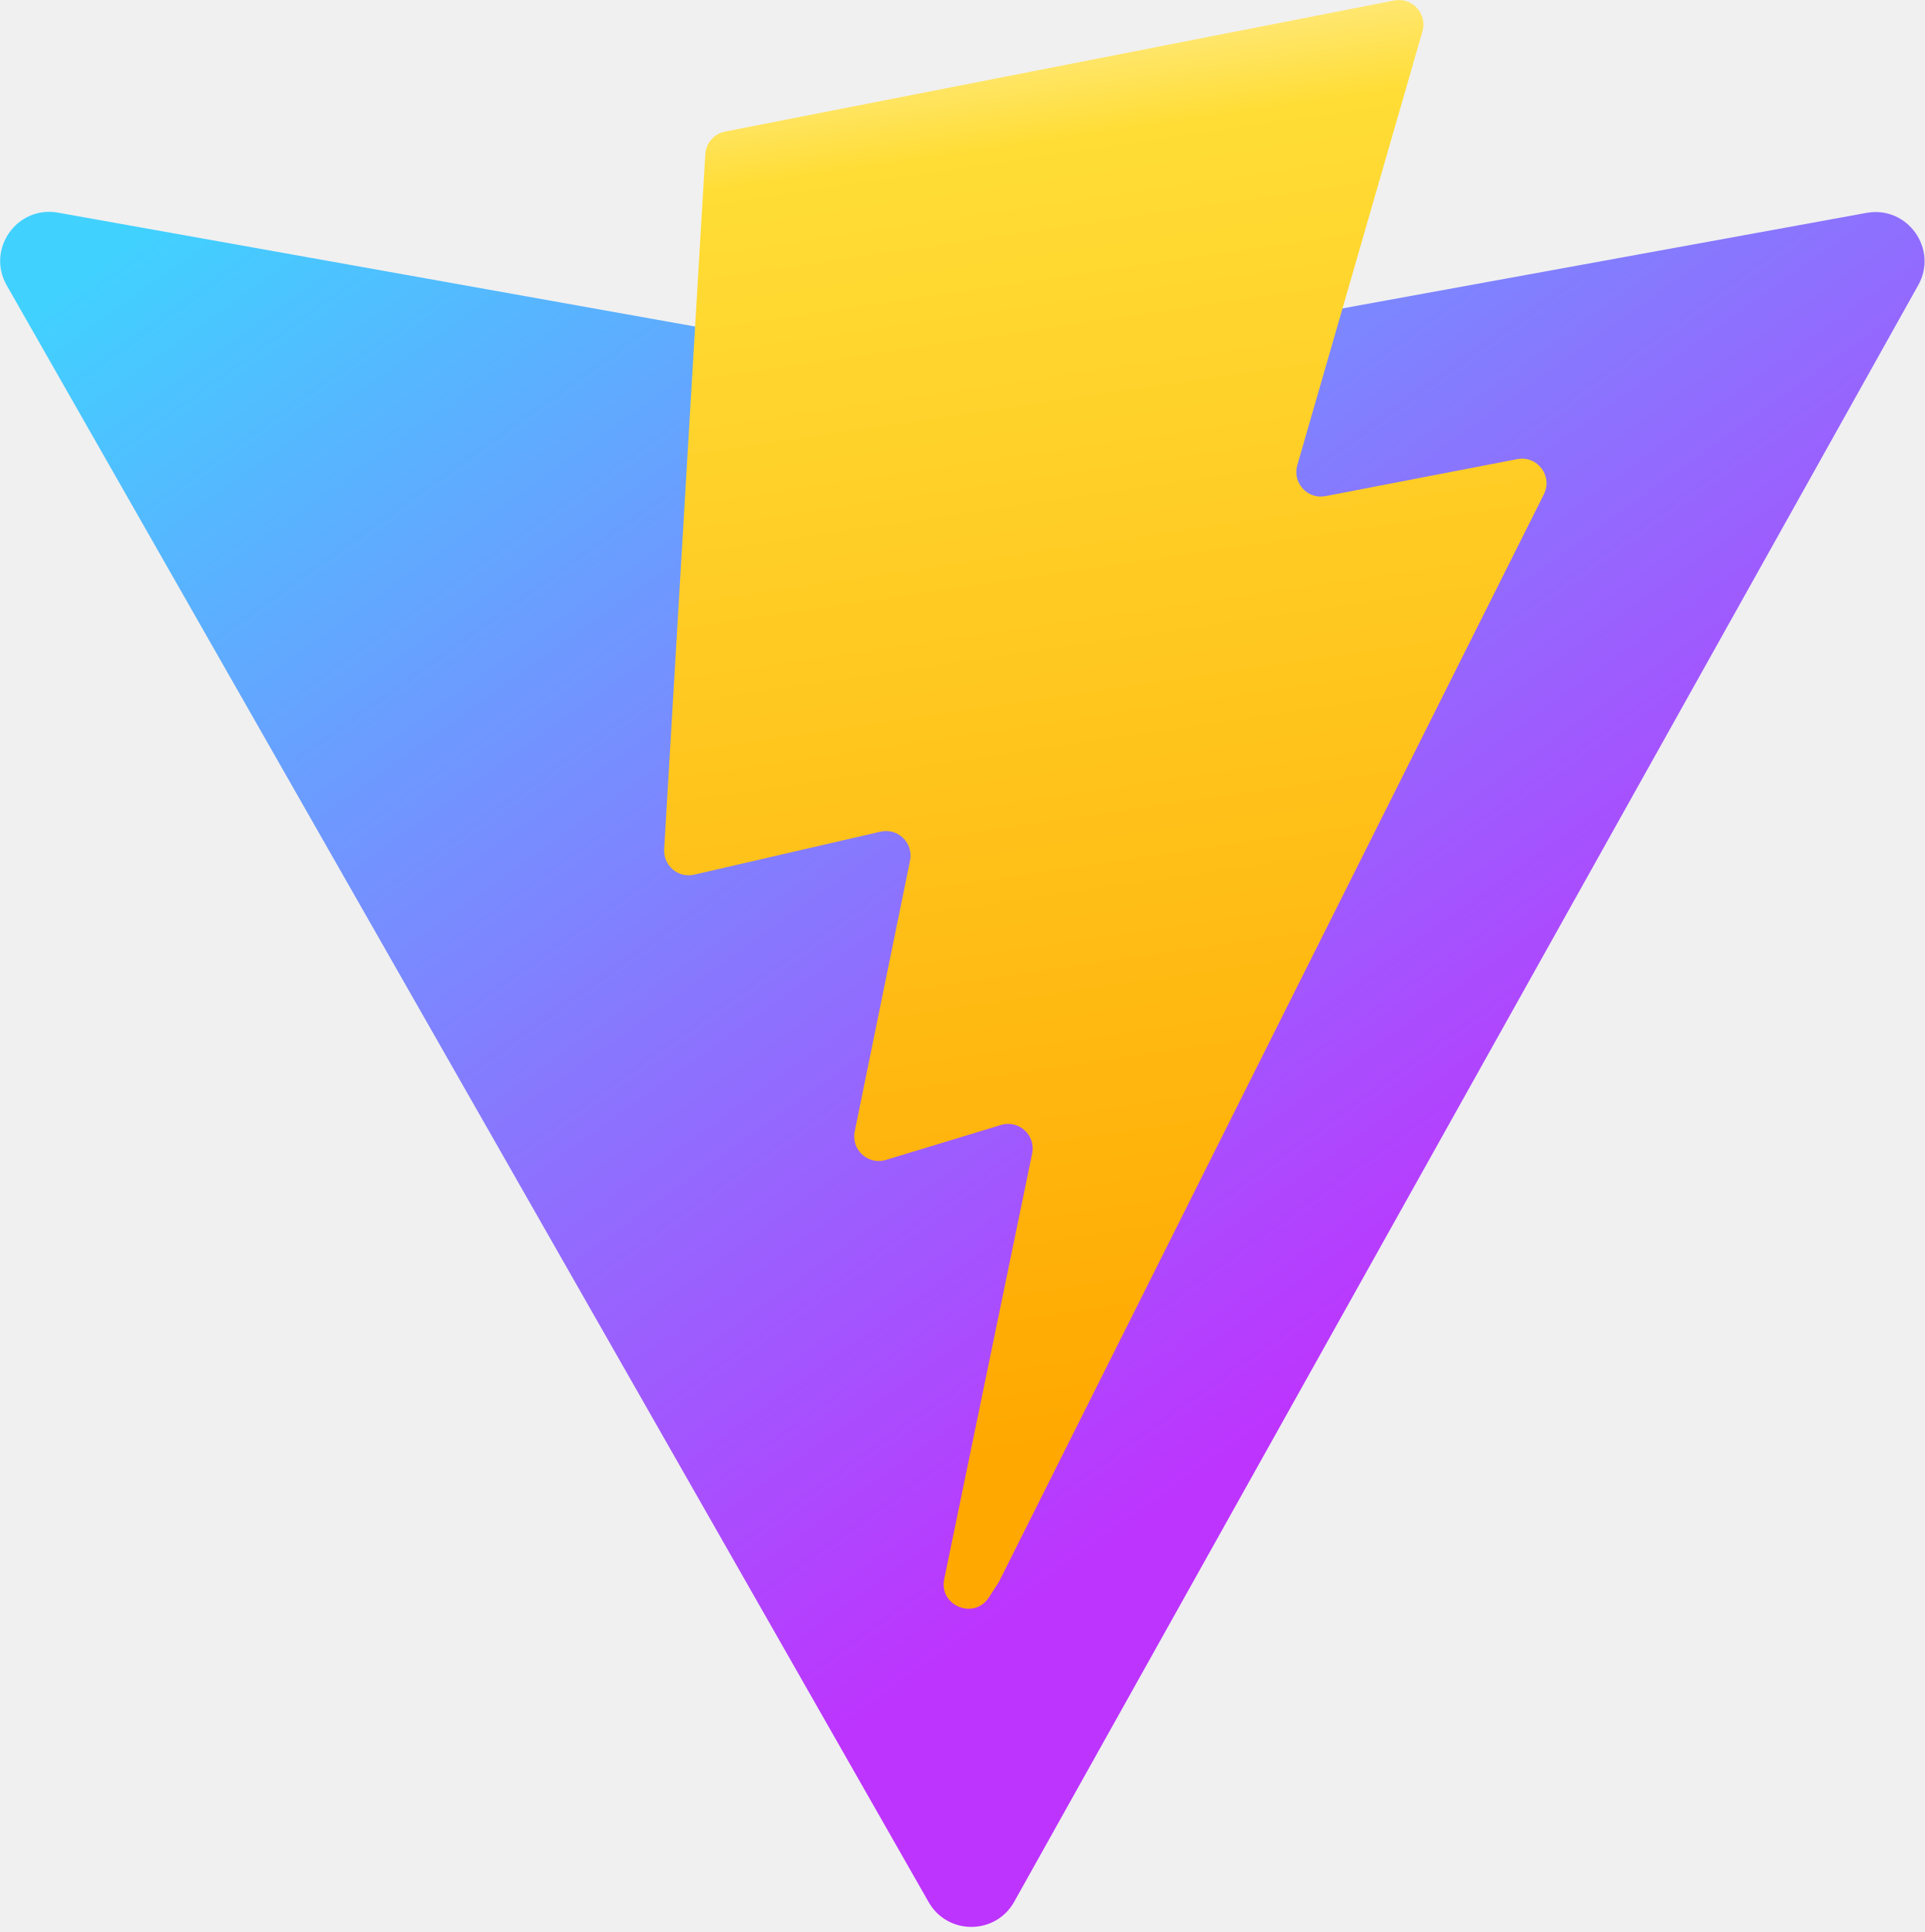
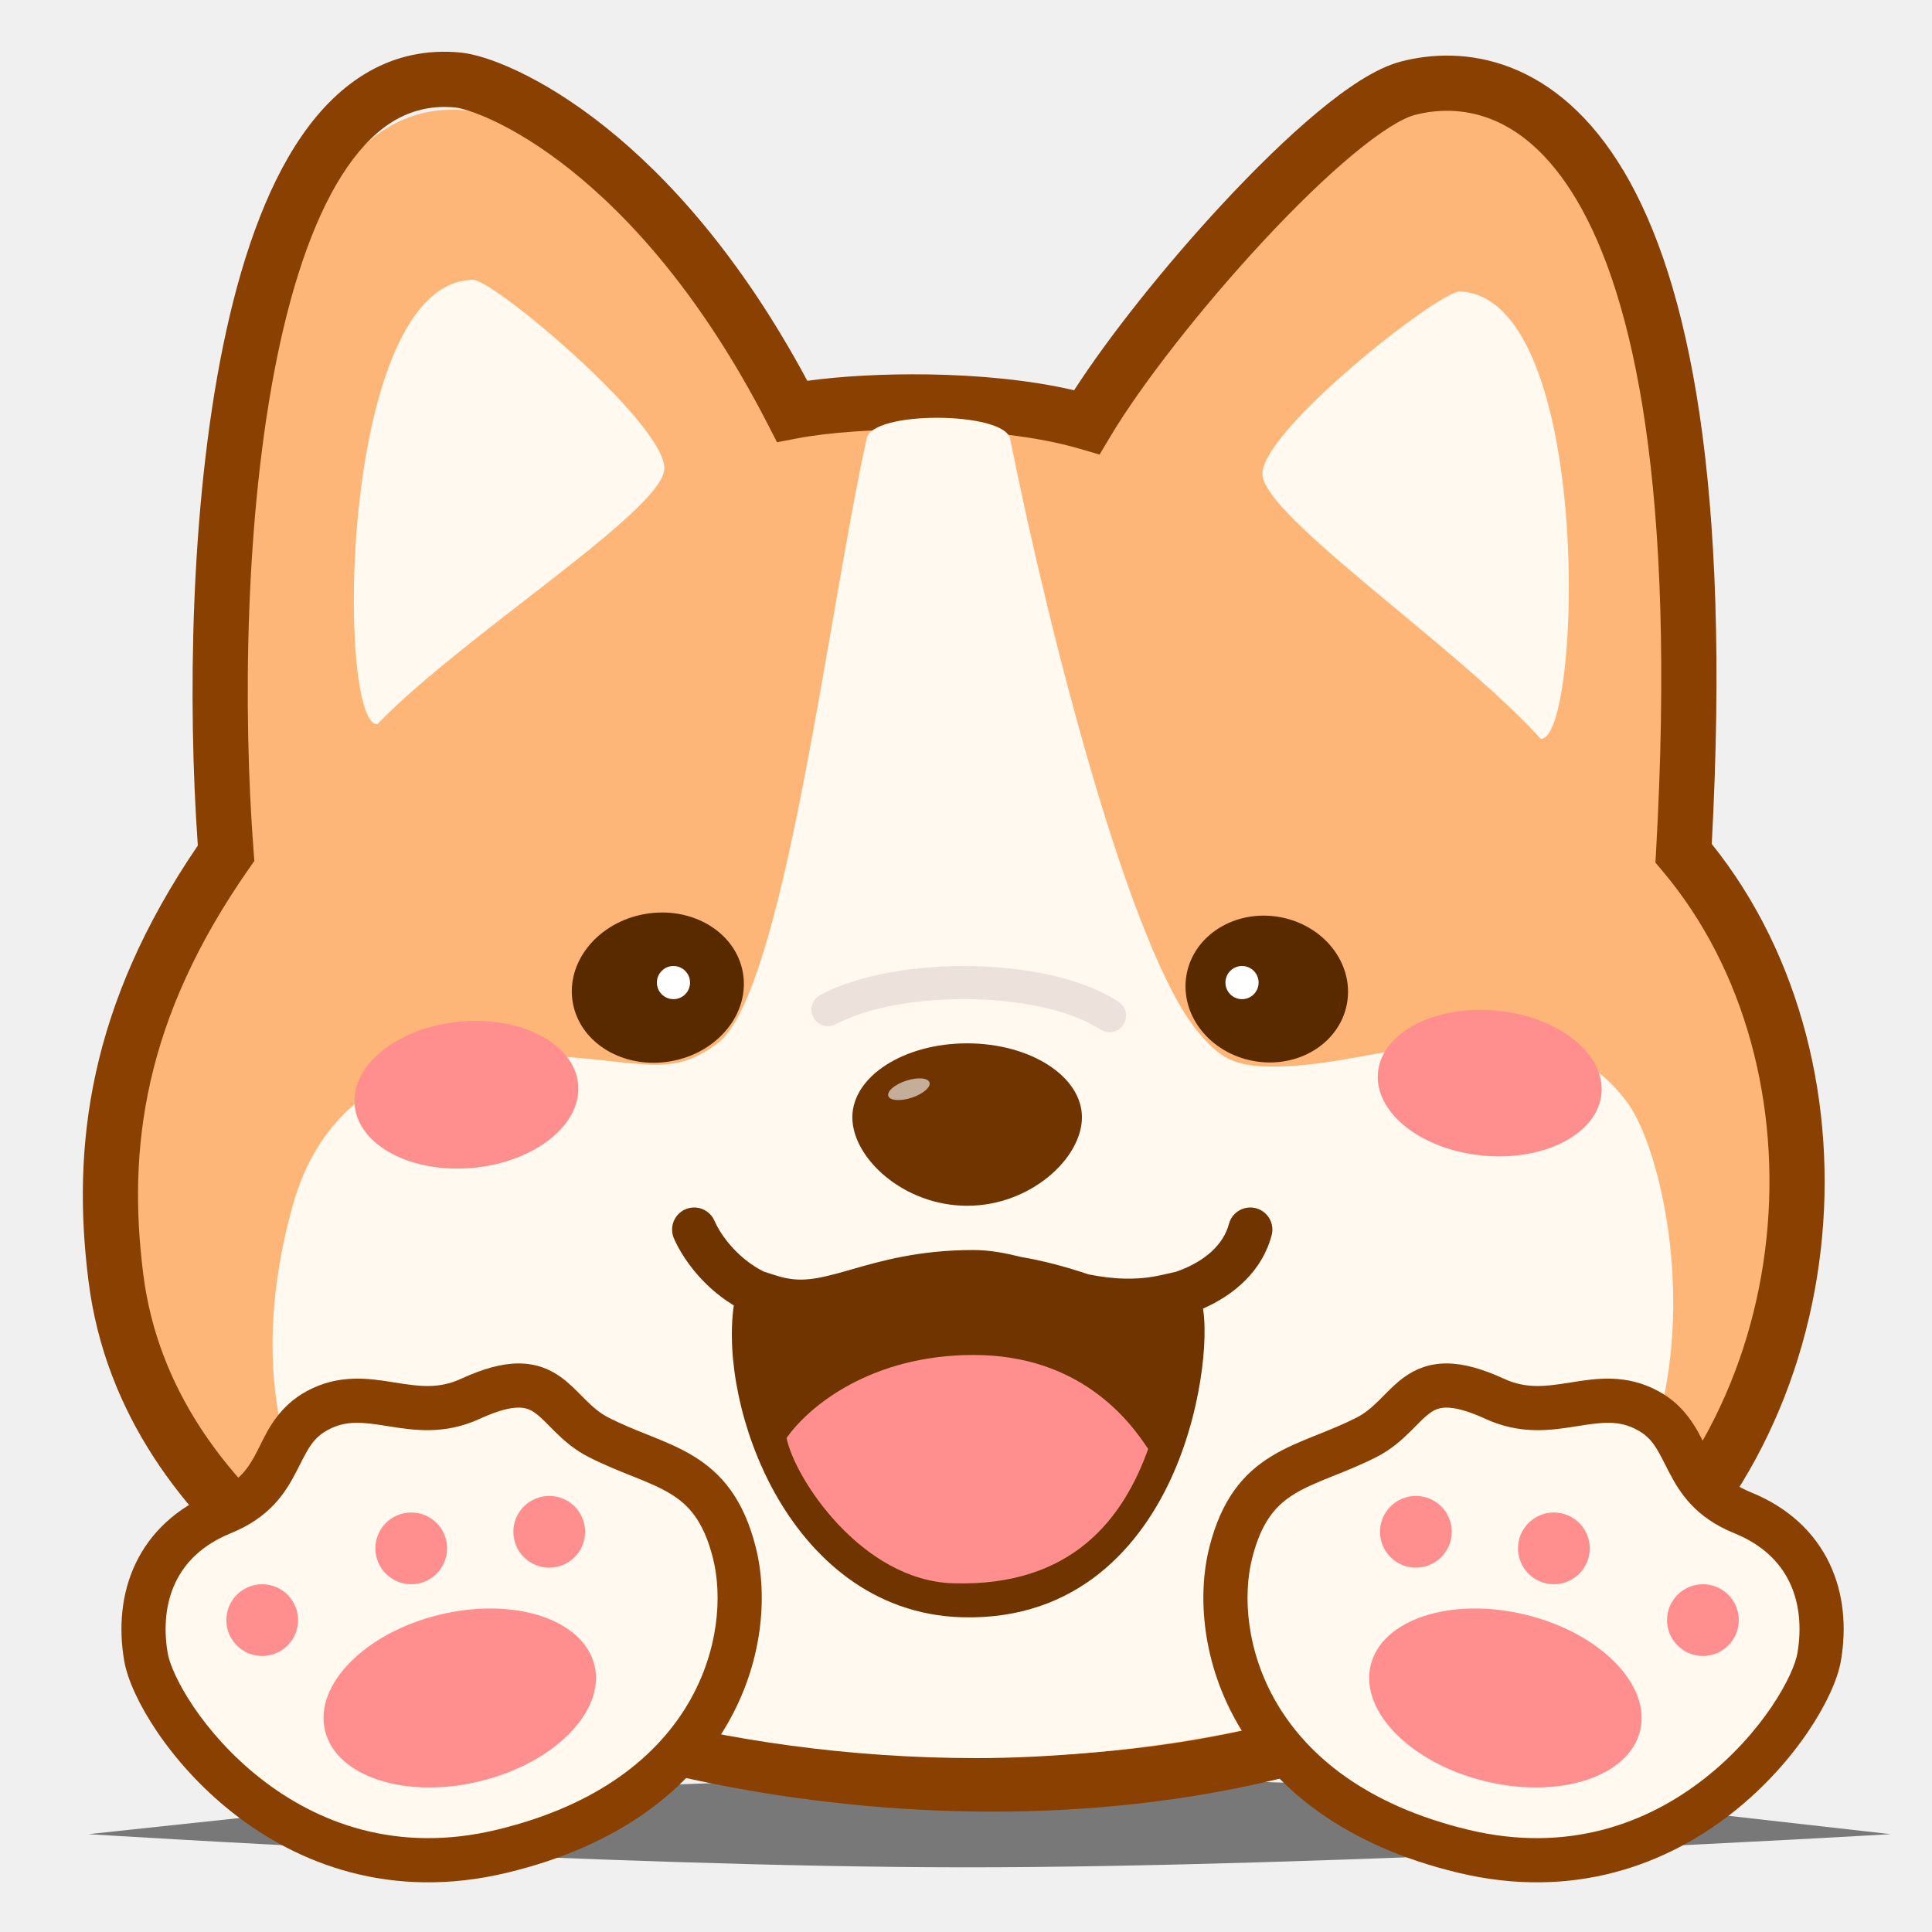
- <svg xmlns="http://www.w3.org/2000/svg" aria-hidden="true" role="img" class="iconify iconify--logos" width="31.88" height="32" preserveAspectRatio="xMidYMid meet" viewBox="0 0 256 257">
-   <defs>
-     <linearGradient id="IconifyId1813088fe1fbc01fb466" x1="-.828%" x2="57.636%" y1="7.652%" y2="78.411%">
-       <stop offset="0%" stop-color="#41D1FF" />
-       <stop offset="100%" stop-color="#BD34FE" />
-     </linearGradient>
-     <linearGradient id="IconifyId1813088fe1fbc01fb467" x1="43.376%" x2="50.316%" y1="2.242%" y2="89.03%">
-       <stop offset="0%" stop-color="#FFEA83" />
-       <stop offset="8.333%" stop-color="#FFDD35" />
-       <stop offset="100%" stop-color="#FFA800" />
-     </linearGradient>
-   </defs>
-   <path fill="url(#IconifyId1813088fe1fbc01fb466)" d="M255.153 37.938L134.897 252.976c-2.483 4.44-8.862 4.466-11.382.048L.875 37.958c-2.746-4.814 1.371-10.646 6.827-9.67l120.385 21.517a6.537 6.537 0 0 0 2.322-.004l117.867-21.483c5.438-.991 9.574 4.796 6.877 9.62Z" />
-   <path fill="url(#IconifyId1813088fe1fbc01fb467)" d="M185.432.063L96.44 17.501a3.268 3.268 0 0 0-2.634 3.014l-5.474 92.456a3.268 3.268 0 0 0 3.997 3.378l24.777-5.718c2.318-.535 4.413 1.507 3.936 3.838l-7.361 36.047c-.495 2.426 1.782 4.5 4.151 3.78l15.304-4.649c2.372-.72 4.652 1.36 4.15 3.788l-11.698 56.621c-.732 3.542 3.979 5.473 5.943 2.437l1.313-2.028l72.516-144.72c1.215-2.423-.88-5.186-3.54-4.672l-25.505 4.922c-2.396.462-4.435-1.77-3.759-4.114l16.646-57.705c.677-2.35-1.37-4.583-3.769-4.113Z" />
+ <svg xmlns="http://www.w3.org/2000/svg" t="1742999201561" class="icon" viewBox="0 0 1024 1024" version="1.1" p-id="5277" width="256" height="256">
+   <path d="M249.622 950.506s156.769-7.835 260.953-8.789c115.759-1.059 300.164 8.789 300.164 8.789l191.318 21.633s-298.897 17.712-491.482 17.578C321.682 989.585 46.811 972.139 46.811 972.139l202.811-21.633z" fill="#000000" opacity=".5" p-id="5278" />
+   <path d="M247.223 58.514c-116.341-11.521-131.116 246.471-119.752 394.992-57.087 81.897-65.998 153.021-57.324 221.567 16.399 129.6 151.575 195.122 216.626 221.693 107.517 43.915 367.952 86.086 552.916-51.244 122.798-91.174 138.196-282.773 46.273-392.016C907.507 71.7 802.099 44.114 747.52 58.514c-39.181 10.337-133.401 120.94-166.766 177.006-47.672-13.932-134.82-13.385-168.229-6.951C342.124 91.312 265.804 60.355 247.223 58.514z" fill="#FEB678" p-id="5279" />
+   <path d="M146.888 189.285c-17.028 83.28-18.204 187.196-12.478 261.819l0.401 5.214-2.996 4.283c-55.84 79.907-64.29 148.43-55.864 214.862 7.715 60.811 43.394 107.28 86.461 142.348 43.116 35.109 92.529 57.847 125.18 71.15 52.909 21.554 144.662 43.069 246.31 41.937 101.587-1.129 211.658-24.848 302.607-92.201 118.038-87.412 133.029-272.285 44.652-377.043l-3.751-4.447 0.328-5.81c10.933-193.246-11.993-294.558-42.054-345.363-14.798-25.012-31.039-37.315-45.539-42.958-14.634-5.696-28.865-5.143-40.366-2.118-6.557 1.726-17.879 8.572-32.982 21.153-14.52 12.104-30.881 28.072-47.259 45.694-32.867 35.36-64.667 76.127-80.949 103.412l-5.796 9.713-10.86-3.166c-22.51-6.562-51.598-9.576-79.694-10.053-28.063-0.474-53.909 1.6-69.641 4.623l-10.758 2.066-5.009-9.743c-34.965-67.994-73.198-109.752-104.401-134.603-31.741-25.284-55.442-32.519-61.036-33.072-22.733-2.247-41.352 8.426-57.356 31.627-16.346 23.698-28.611 58.892-37.151 100.677z m13.066-117.292c19.983-28.965 47.806-47.733 84.319-44.129 13.332 1.317 42.279 12.139 76.385 39.304 33.093 26.358 71.812 68.667 107.233 134.671 17.633-2.434 40.764-3.789 64.843-3.382 25.401 0.43 52.78 2.832 76.566 8.391 18.602-28.818 48.538-66.396 78.807-98.962 16.893-18.172 34.172-35.094 49.962-48.251 15.211-12.674 30.872-23.447 44.266-26.969 16.293-4.289 36.987-5.199 58.424 3.145 21.565 8.397 42.54 25.638 60.106 55.325 34.327 58.017 56.651 165.171 46.399 356.197 94.691 117.865 77.063 318.303-53.342 414.875-97.435 72.154-214.18 96.771-319.696 97.944-105.449 1.173-201.073-21.039-257.674-44.096-33.599-13.689-86.154-37.727-132.614-75.557-46.51-37.873-88.023-90.513-97.011-161.356-9.087-71.621 0.146-146.286 57.929-230.985-5.413-75.858-3.988-179.855 13.365-264.73 8.844-43.268 22.098-82.964 41.732-111.435z" fill="#894000" p-id="5280" />
+   <path d="M380.343 552.96c35.109-26.331 58.514-228.206 78.994-320.366 2.212-15.155 73.143-14.629 76.069 0 20.477 102.4 64.263 274.719 100.937 315.977 11.703 13.166 19.017 18.818 52.663 16.091 54.126-4.389 132.4-37.511 174.08 20.48 19.289 26.838 45.349 138.971-7.314 220.891-71.545 111.291-269.166 125.806-337.92 125.806-136.116 0-258.926-38.034-311.589-80.457S128.731 734.354 155.063 639.269s127.269-80.457 146.286-78.994c42.423 3.262 55.869 10.029 78.994-7.314z" fill="#FFF9F0" p-id="5281" />
+   <path d="M573.449 592.206c0 21.656-27.241 46.879-60.846 46.879-33.602 0-60.843-25.223-60.843-46.879 0-21.656 27.241-39.21 60.843-39.21 33.605 0 60.846 17.554 60.846 39.21z m-210.145 48.742a11.7 11.7 0 0 1 15.375 6.121c2.689 6.241 10.079 17.189 21.876 24.509 1.41 0.875 2.891 1.706 4.441 2.469l6.808 2.142c11.896 3.739 20.825 1.96 36.519-2.504 1.024-0.29 2.066-0.591 3.131-0.895l0.012-0.003c15.553-4.465 35.714-10.249 64.521-10.252 8.739 0 17.42 1.735 25.325 3.71 11.665 1.981 23.081 5.026 34.485 8.83 0.398 0.132 0.802 0.26 1.205 0.386 12.68 2.501 25.296 3.344 38.555 0.351l7.744-1.75c15.038-5.193 25.123-14.245 28.072-25.366a11.703 11.703 0 0 1 22.625 6.004c-5.029 18.947-19.79 31.606-36.381 38.877 0.576 3.523 0.769 7.145 0.819 10.339 0.102 6.211-0.328 13.616-1.363 21.685-2.063 16.1-6.653 35.831-15.067 55.077-16.861 38.558-50.869 78.131-111.897 76.507-47.835-1.273-80.486-31.92-99.392-65.814-18.245-32.712-25.758-71.835-21.782-99.463l-0.723-0.442c-16.428-10.199-26.729-25.158-31.03-35.141a11.703 11.703 0 0 1 6.124-15.378z" fill="#6F3400" p-id="5282" />
+   <path d="M515.982 718.166c-53.64 0-86.9 26.63-99.068 43.982 4.055 20.957 39.497 75.53 88.251 77.028C569.051 841.143 595.702 803.828 608.549 768c-10.143-15.55-36.454-49.834-92.567-49.834z" fill="#FF8F8E" p-id="5283" />
+   <path d="M785.932 612.498c-32.709-3.101-57.596-22.818-55.586-44.041 2.013-21.223 30.158-35.913 62.868-32.815 32.709 3.101 57.596 22.818 55.586 44.041-2.013 21.223-30.158 35.913-62.868 32.815z m-535.043 6.48c32.709-3.101 57.584-22.958 55.556-44.357-2.03-21.396-30.19-36.226-62.9-33.128-32.709 3.101-57.581 22.958-55.553 44.357 2.028 21.396 30.188 36.229 62.897 33.128z" fill="#FF8F8E" p-id="5284" />
+   <path d="M355.571 562.48c24.895-4.406 41.984-25.445 38.169-46.993-3.812-21.545-27.086-35.439-51.978-31.033-24.895 4.406-41.984 25.445-38.169 46.993 3.812 21.545 27.086 35.439 51.978 31.033z m309.087-0.088c-23.493-4.16-39.512-24.623-35.779-45.706 3.73-21.083 25.799-34.804 49.292-30.644 23.493 4.157 39.512 24.62 35.779 45.703-3.73 21.083-25.802 34.804-49.292 30.647z" fill="#592900" p-id="5285" />
+   <path d="M492.649 573.715c0.816 2.484-3.408 6.103-9.435 8.09-6.03 1.984-11.58 1.58-12.396-0.901-0.819-2.484 3.406-6.106 9.435-8.09 6.03-1.984 11.58-1.58 12.396 0.901z" fill="#FFFFFF" opacity=".6" p-id="5286" />
+   <path d="M514.431 529.584c-27.598-0.453-54.635 4.327-71.446 13.286a8.774 8.774 0 1 1-8.256-15.489c20.492-10.922 50.893-15.825 79.989-15.348 29.008 0.474 58.959 6.334 78.172 18.964a8.777 8.777 0 1 1-9.643 14.67c-15.126-9.945-41.127-15.629-68.816-16.083z" fill="#480D21" opacity=".1" p-id="5287" />
+   <path d="M356.949 529.578a8.789 8.789 0 1 0 0-17.578 8.789 8.789 0 0 0 0 17.578z m301.349 0a8.789 8.789 0 1 0 0-17.578 8.789 8.789 0 0 0 0 17.578z" fill="#FFFFFF" p-id="5288" />
+   <path d="M296.059 753.035c-10.401-10.629-18.997-19.412-47.651-6.091-14.57 6.776-27.303 4.731-39.6 2.756-12.297-1.972-24.161-3.877-36.999 3.171-10.304 5.658-14.4 13.9-18.66 22.478-5.287 10.641-10.825 21.797-28.795 29.175-33.245 13.648-43.295 43.186-38.298 72.824 4.994 29.635 69.933 124.475 178.167 98.225 108.237-26.25 127.204-107.698 116.379-150.882-8.376-33.423-25.863-40.504-47.707-49.348-6.381-2.583-13.136-5.316-20.144-8.903-7.165-3.669-12.107-8.716-16.694-13.406z m449.437 0c10.401-10.629 18.997-19.412 47.651-6.091 14.573 6.776 27.303 4.731 39.6 2.756 12.297-1.972 24.158-3.877 36.999 3.171 10.304 5.658 14.4 13.9 18.66 22.478 5.287 10.641 10.828 21.797 28.798 29.175 33.242 13.648 43.292 43.186 38.298 72.824-4.997 29.635-69.936 124.475-178.17 98.225-108.237-26.25-127.204-107.698-116.379-150.882 8.376-33.423 25.863-40.504 47.707-49.348 6.381-2.583 13.136-5.316 20.144-8.903 7.165-3.669 12.107-8.716 16.694-13.406z" fill="#FFF9F0" p-id="5289" />
+   <path d="M312.095 772.307c-7.809-3.956-13.45-9.058-17.888-13.435-1.243-1.229-2.335-2.332-3.327-3.332-2.858-2.891-4.868-4.921-7.273-6.638-2.554-1.829-5.038-2.85-8.736-2.844-4.152 0.006-10.579 1.322-20.726 5.995-18.666 8.596-35.179 5.966-48.011 3.92l-0.644-0.102c-13.318-2.118-22.066-3.218-31.753 2.048-7.548 4.108-10.275 9.476-14.939 18.672-0.521 1.027-1.068 2.104-1.647 3.23-5.857 11.393-14.026 24.365-34.845 32.832-15.076 6.132-24.242 15.483-29.301 26.094-5.149 10.802-6.451 23.78-4.119 37.475 0.922 5.41 5.187 15.837 13.748 28.485 8.365 12.355 20.228 25.925 35.284 37.768 29.948 23.558 72.192 40.117 125.349 27.35 54.591-13.116 85.416-39.614 101.531-67.016 16.323-27.75 18.069-57.259 13.081-76.978-5.032-19.892-13.028-28.333-22.633-34.155-5.296-3.212-11.349-5.77-18.771-8.757l-2.115-0.848-0.026-0.009c-6.715-2.692-14.336-5.749-22.238-9.754z m-67.739-41.516c11.717-5.395 21.639-8.128 30.486-8.139 9.304-0.012 16.472 2.981 22.385 7.212 4.193 2.999 8.087 6.951 11.229 10.141 0.778 0.79 1.513 1.536 2.191 2.206 3.833 3.78 7.437 6.893 12.028 9.219 6.937 3.517 13.616 6.197 20.424 8.929l2.112 0.846c7.332 2.952 15.041 6.135 22.168 10.457 15.249 9.242 26.764 23.028 33.192 48.429 6.469 25.574 3.906 61.422-15.597 94.585-19.713 33.517-56.232 63.491-116.239 77.906-61.446 14.763-110.882-4.643-145.288-31.709-17.121-13.467-30.603-28.871-40.199-43.046-9.397-13.885-15.711-27.546-17.437-37.677-2.955-17.388-1.58-35.439 6.068-51.475 7.736-16.229 21.492-29.52 41.612-37.704 13.546-5.509 18.283-12.978 22.844-21.852 0.5-0.974 1.009-2.001 1.542-3.075 4.424-8.926 10.351-20.895 24.681-28.687 17.113-9.307 33.148-6.747 45.744-4.74l0.863 0.138c13.119 2.086 23.318 3.505 35.19-1.963z m485.107 41.516c7.806-3.956 13.447-9.058 17.885-13.435 1.243-1.229 2.335-2.332 3.327-3.332 2.858-2.891 4.868-4.921 7.273-6.638 2.554-1.829 5.038-2.85 8.736-2.844 4.152 0.006 10.579 1.322 20.726 5.995 18.666 8.596 35.179 5.966 48.008 3.92l0.65-0.102c13.315-2.118 22.063-3.218 31.75 2.048 7.551 4.108 10.275 9.476 14.939 18.672l0.026 0.05c0.515 1.012 1.05 2.071 1.621 3.18 5.857 11.393 14.026 24.365 34.842 32.832 15.079 6.132 24.245 15.483 29.304 26.094 5.152 10.802 6.451 23.78 4.119 37.475-0.922 5.41-5.184 15.837-13.745 28.485-8.368 12.355-20.231 25.925-35.287 37.768-29.945 23.558-72.192 40.117-125.349 27.35-54.591-13.116-85.416-39.614-101.531-67.016-16.32-27.75-18.069-57.259-13.081-76.978 5.032-19.892 13.028-28.333 22.633-34.155 5.296-3.212 11.349-5.77 18.771-8.757l2.142-0.857c6.715-2.692 14.336-5.749 22.241-9.754z m67.736-41.516c-11.715-5.395-21.639-8.128-30.486-8.139-9.301-0.012-16.469 2.981-22.385 7.212-4.193 2.999-8.084 6.951-11.229 10.141-0.778 0.79-1.513 1.536-2.191 2.206-3.833 3.78-7.437 6.893-12.028 9.219-6.937 3.517-13.616 6.197-20.424 8.929l-2.112 0.846c-7.332 2.952-15.038 6.135-22.168 10.457-15.249 9.242-26.764 23.028-33.192 48.429-6.469 25.574-3.906 61.422 15.6 94.585 19.711 33.517 56.229 63.491 116.239 77.906 61.446 14.763 110.879-4.643 145.285-31.709 17.121-13.467 30.6-28.871 40.196-43.046 9.4-13.885 15.714-27.546 17.44-37.677 2.958-17.388 1.58-35.439-6.068-51.475-7.736-16.229-21.492-29.52-41.612-37.704-13.549-5.509-18.28-12.978-22.844-21.852-0.5-0.974-1.009-2.001-1.542-3.075-4.421-8.926-10.351-20.895-24.681-28.687-17.113-9.307-33.145-6.747-45.744-4.74l-0.863 0.138c-13.119 2.086-23.318 3.505-35.19-1.963z" fill="#894000" p-id="5290" />
+   <path d="M291.109 830.903a19.017 19.017 0 1 1 0-38.034 19.017 19.017 0 0 1 0 38.034z m459.337 0a19.017 19.017 0 1 0 0-38.034 19.017 19.017 0 0 0 0 38.034z m92.16-10.24a19.017 19.017 0 1 1-38.034 0 19.017 19.017 0 0 1 38.034 0zM217.966 839.68a19.017 19.017 0 1 1 0-38.034 19.017 19.017 0 0 1 0 38.034z m703.634 19.017a19.017 19.017 0 1 1-38.034 0 19.017 19.017 0 0 1 38.034 0zM138.971 877.714a19.017 19.017 0 1 1 0-38.034 19.017 19.017 0 0 1 0 38.034z m730.308 39.629c-5.933 24.371-42.71 36.346-82.142 26.747-39.433-9.602-66.586-37.142-60.653-61.513 5.933-24.371 42.71-36.346 82.142-26.747 39.43 9.599 66.586 37.139 60.653 61.513z m-614.862 26.747c-39.433 9.599-76.209-2.376-82.142-26.747-5.933-24.374 21.223-51.914 60.653-61.513 39.433-9.599 76.209 2.376 82.142 26.747 5.933 24.371-21.22 51.911-60.653 61.513z" fill="#FF8F8E" p-id="5291" />
+   <path d="M200.014 383.824c-21.917 1.123-20.656-234.958 50.896-235.514 11.776 0.693 103.617 78.175 101.154 100.782-1.404 12.902-36.217 39.892-74.123 69.281-28.532 22.118-58.819 45.597-77.926 65.451z m616.565 7.753c21.864 1.864 28.59-234.124-42.897-237.1-11.794 0.293-106.206 74.62-104.509 97.3 0.968 12.94 34.848 41.095 71.739 71.747 27.768 23.075 57.239 47.563 75.668 68.052z" fill="#FFF9F0" p-id="5292" />
</svg>
